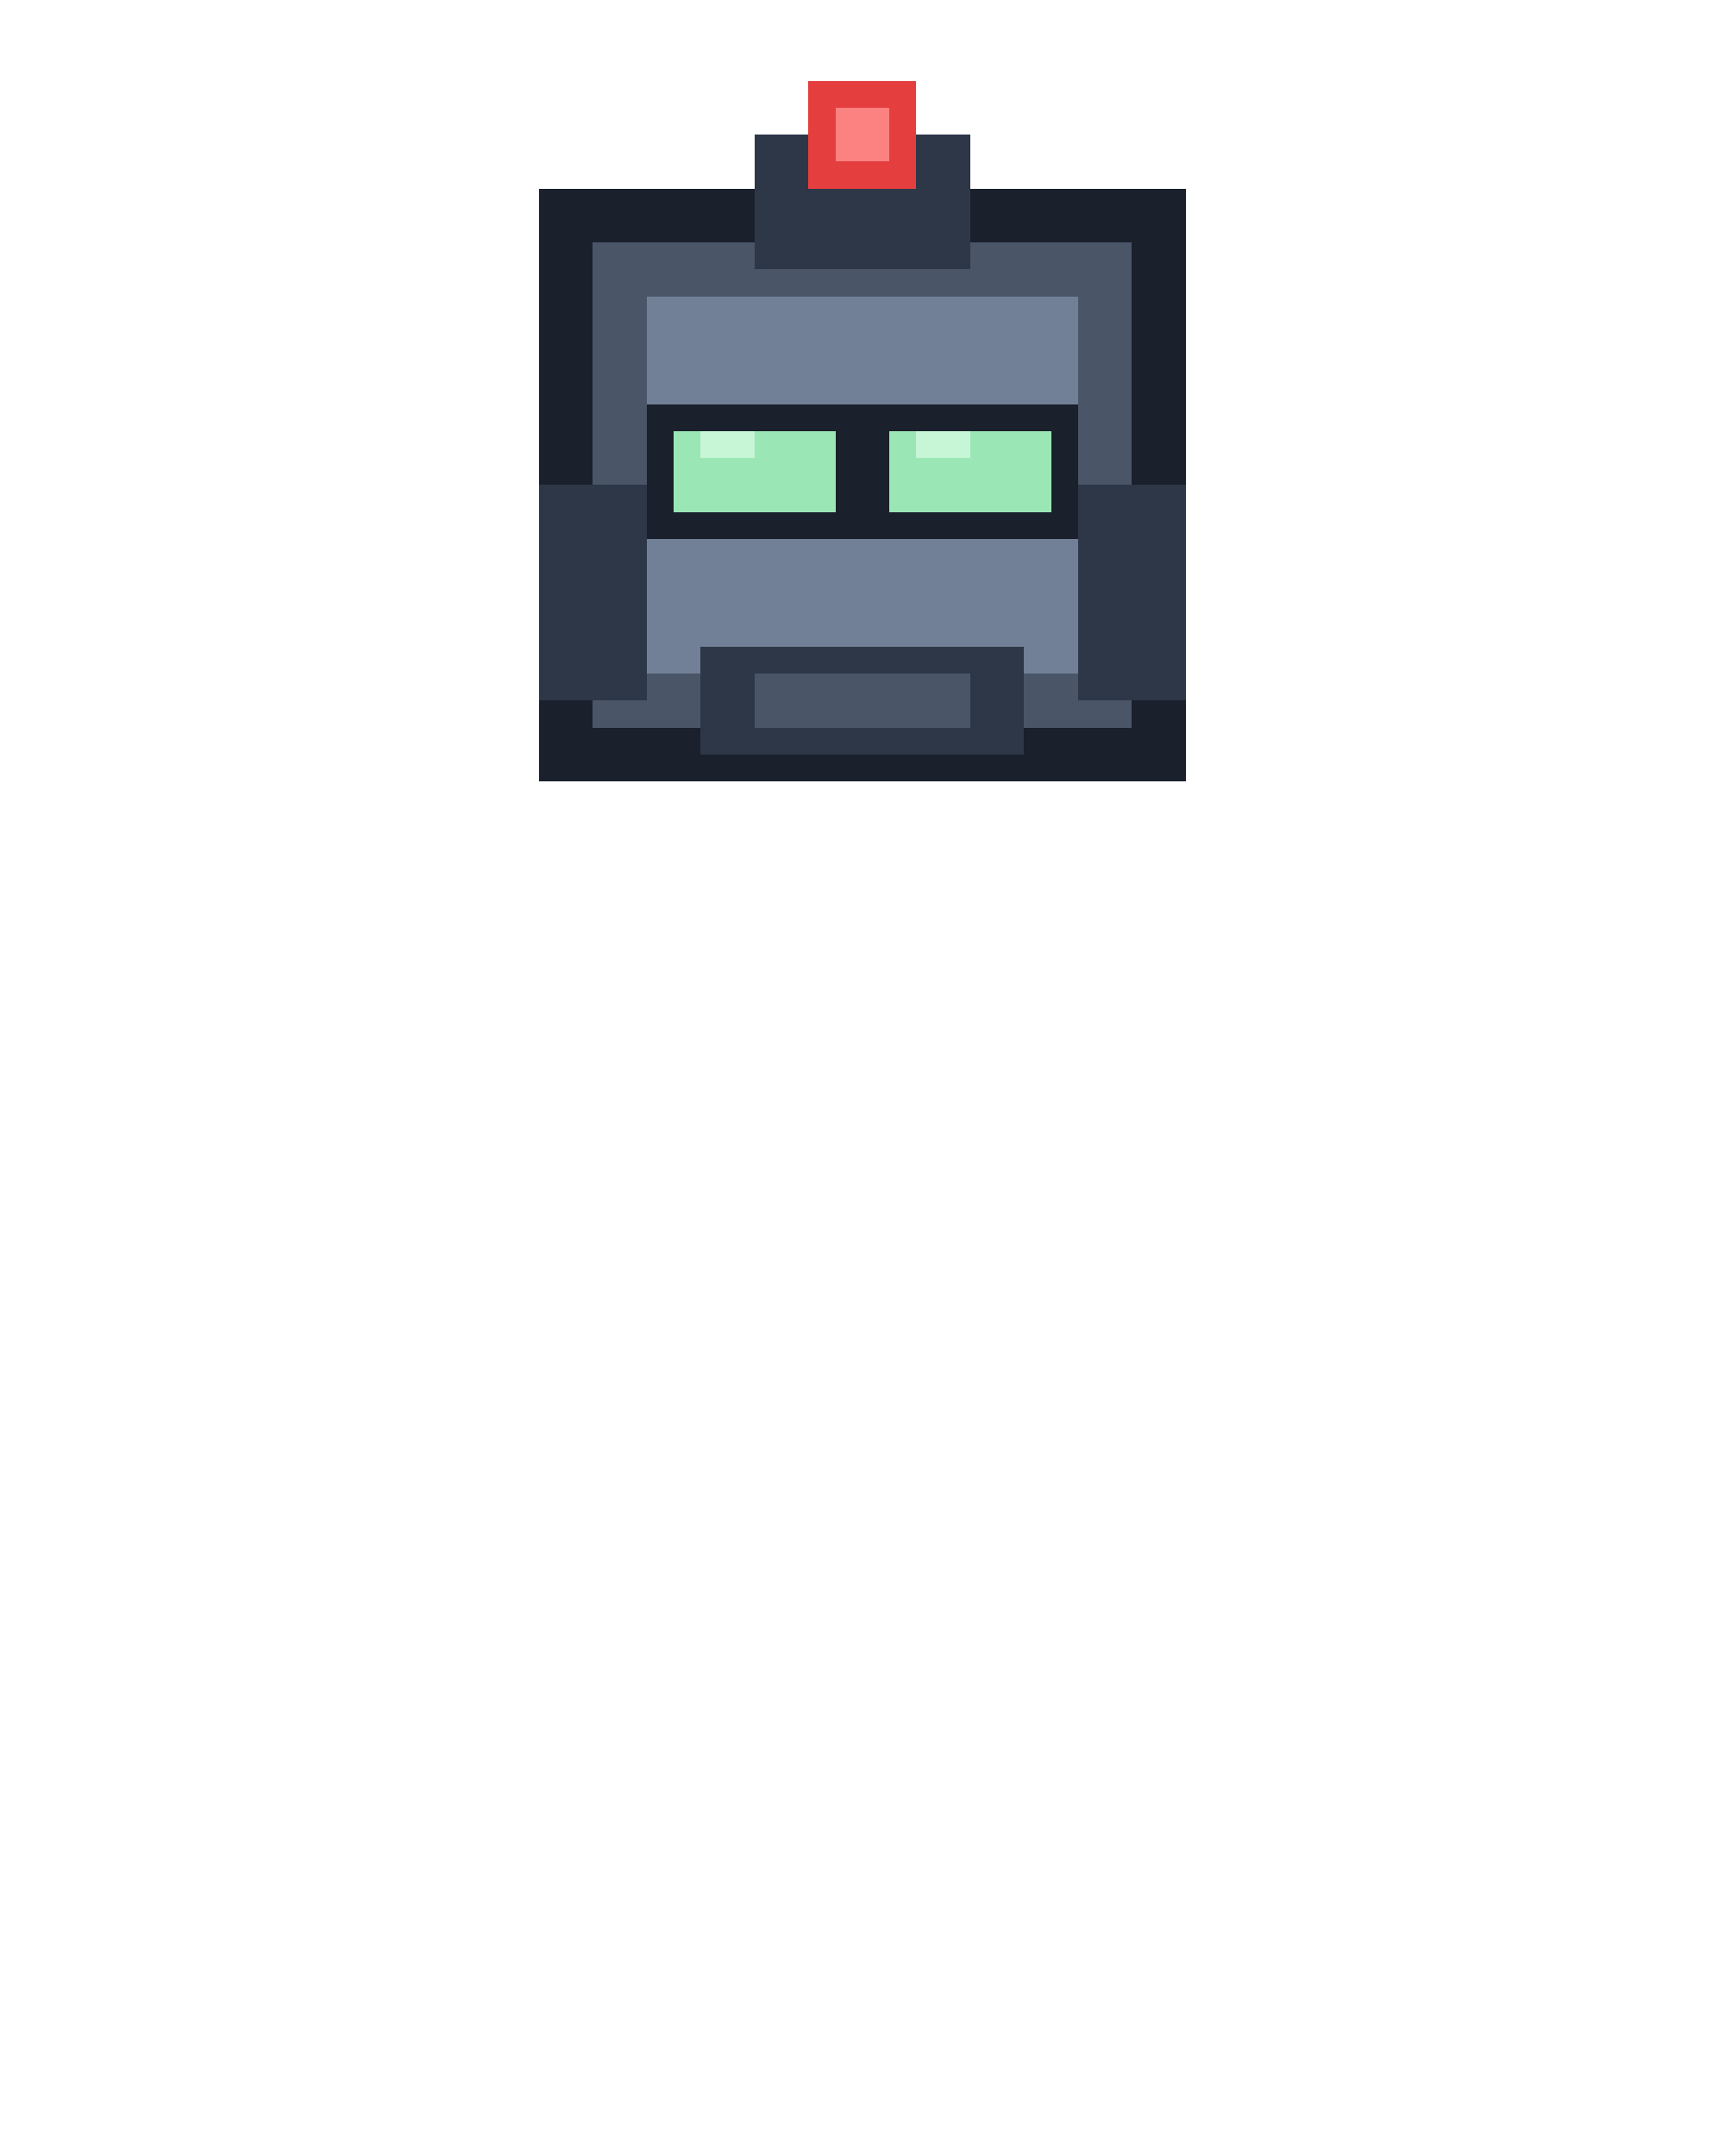
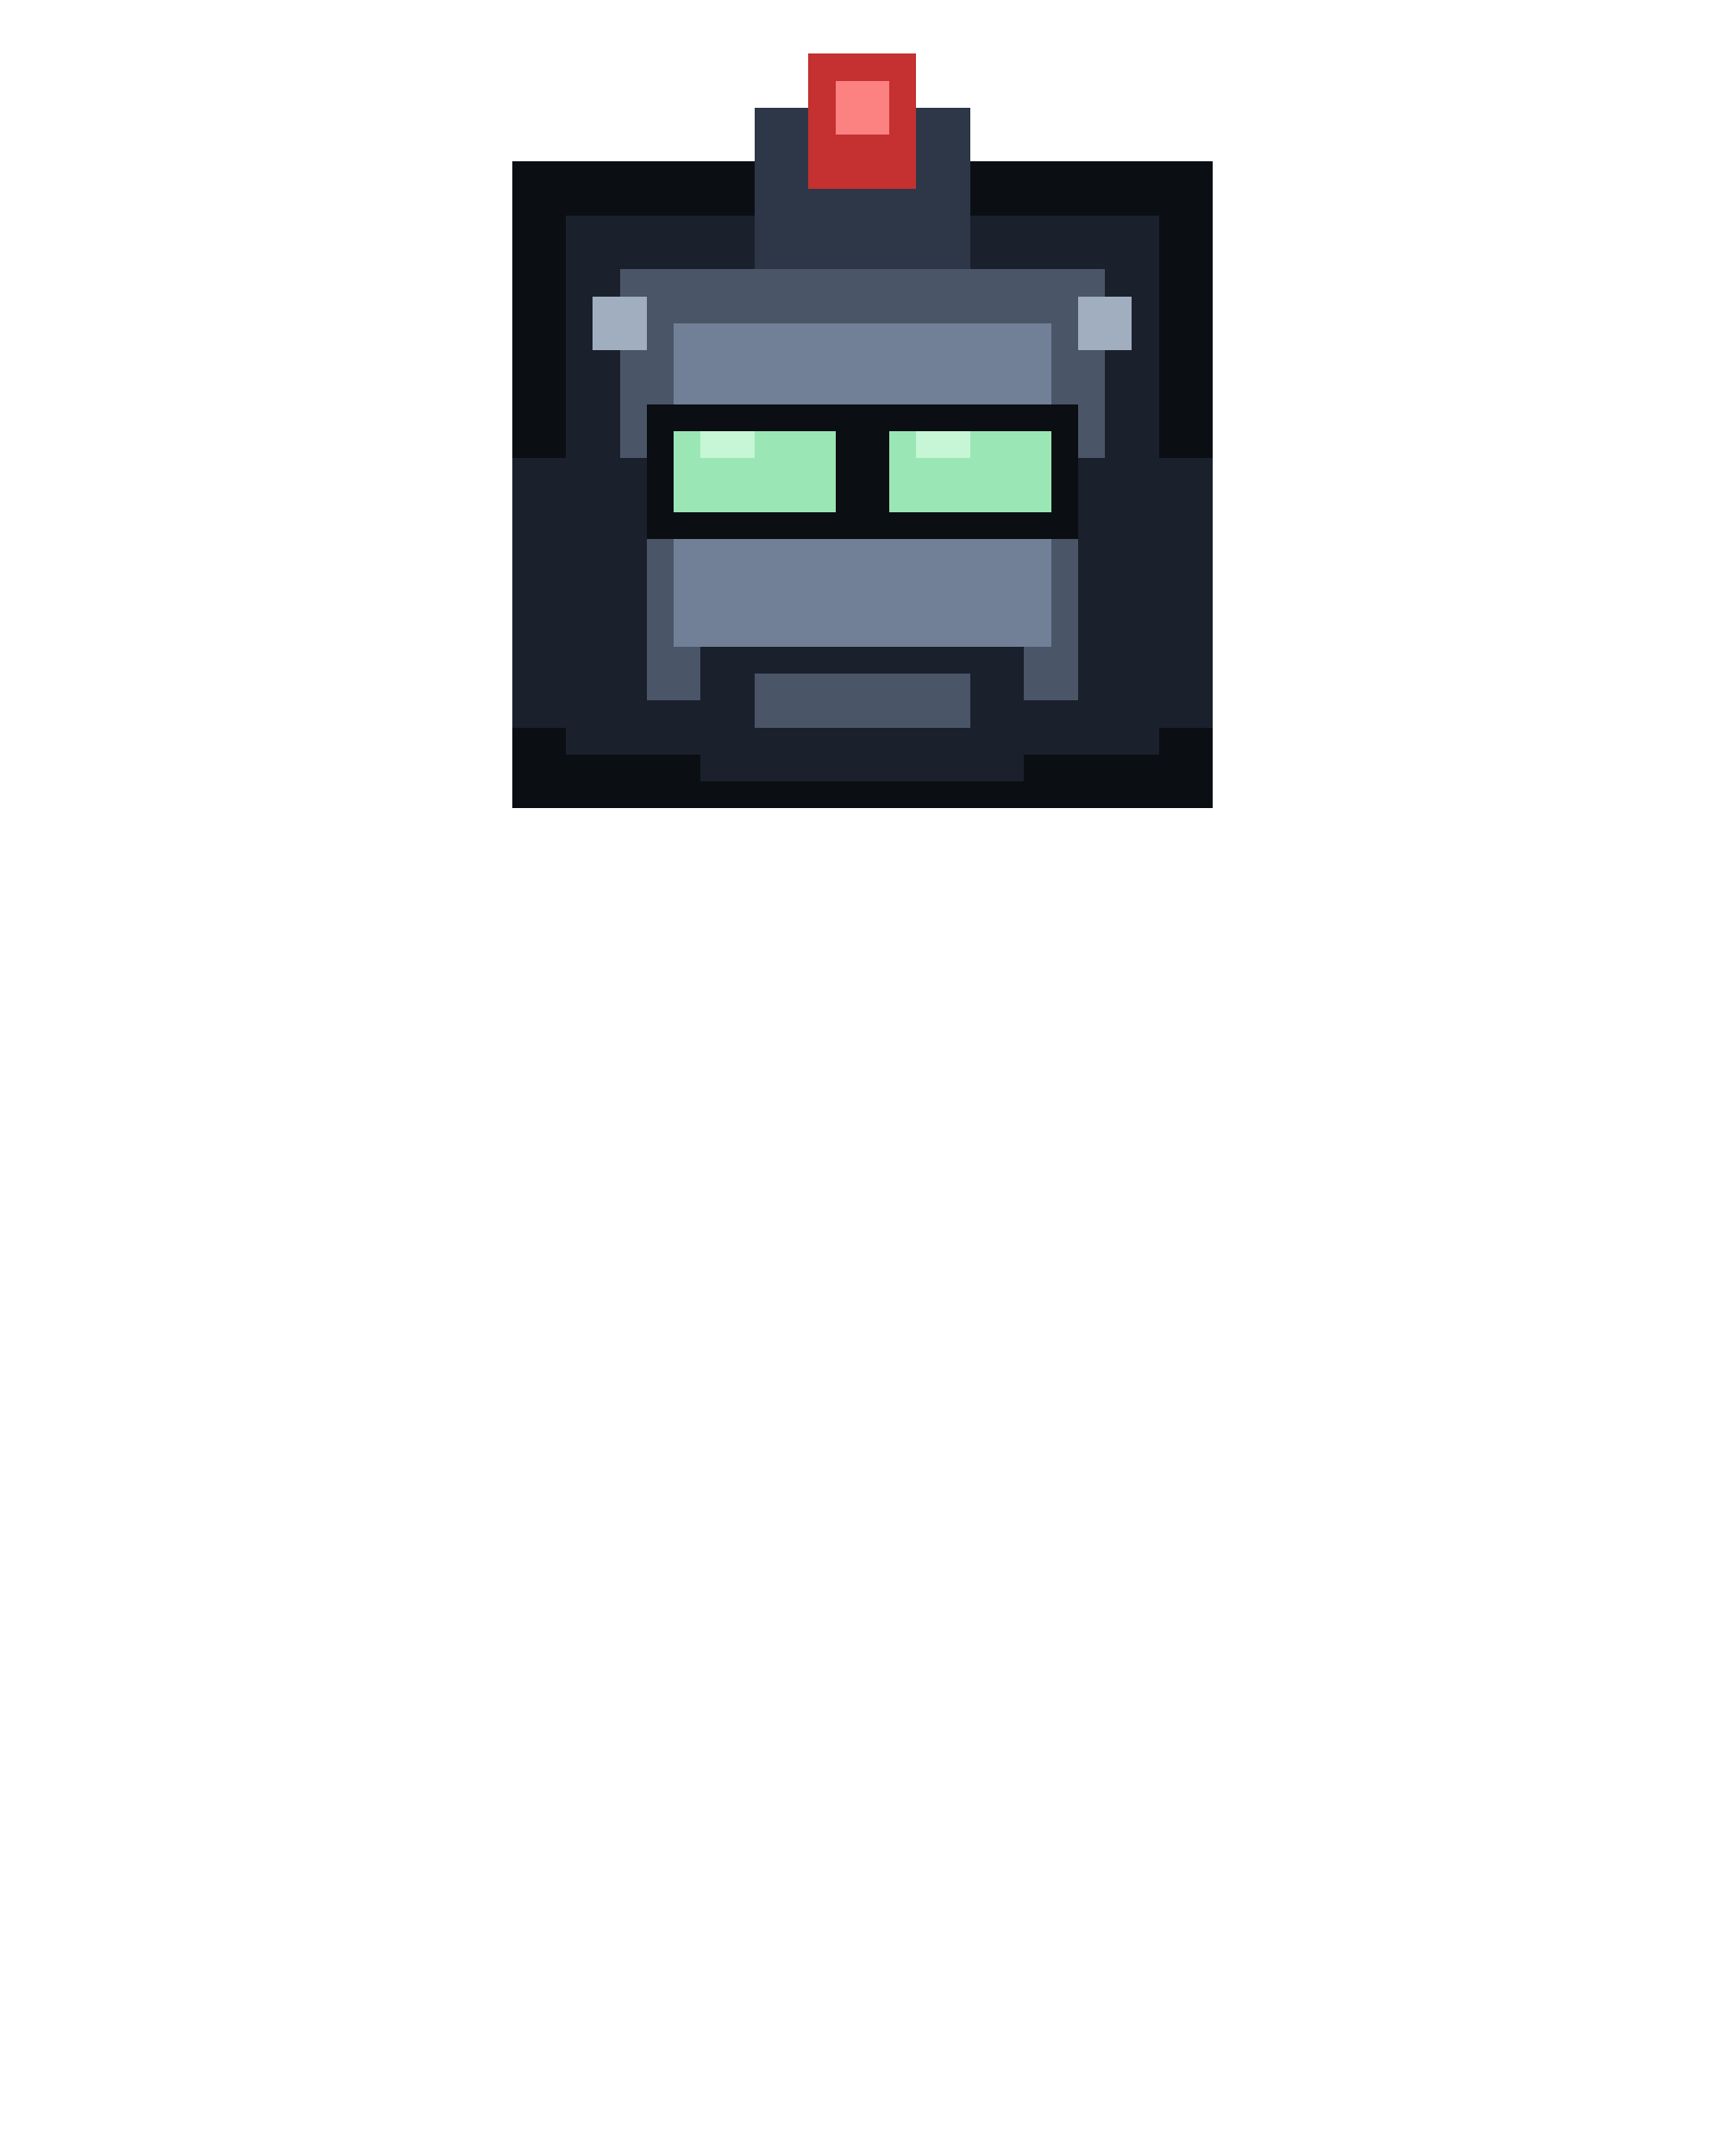
<svg xmlns="http://www.w3.org/2000/svg" viewBox="0 0 64 80" shape-rendering="crispEdges">
-   <rect x="20" y="7" width="24" height="22" fill="#1a202c" />
-   <rect x="22" y="9" width="20" height="18" fill="#4a5568" />
-   <rect x="24" y="11" width="16" height="14" fill="#718096" />
-   <rect x="28" y="5" width="8" height="5" fill="#2d3748" />
-   <rect x="30" y="3" width="4" height="4" fill="#e53e3e" />
-   <rect x="31" y="4" width="2" height="2" fill="#fc8181" />
-   <rect x="24" y="15" width="16" height="5" fill="#1a202c" />
+   <rect x="19" y="6" width="26" height="24" fill="#0b0f14" />
+   <rect x="21" y="8" width="22" height="20" fill="#1a202c" />
+   <rect x="23" y="10" width="18" height="16" fill="#4a5568" />
+   <rect x="25" y="12" width="14" height="12" fill="#718096" />
+   <rect x="28" y="4" width="8" height="6" fill="#2d3748" />
+   <rect x="30" y="2" width="4" height="5" fill="#c53030" />
+   <rect x="31" y="3" width="2" height="2" fill="#fc8181" />
+   <rect x="24" y="15" width="16" height="5" fill="#0b0f14" />
  <rect x="25" y="16" width="6" height="3" fill="#9ae6b4" />
  <rect x="33" y="16" width="6" height="3" fill="#9ae6b4" />
  <rect x="26" y="16" width="2" height="1" fill="#c6f6d5" />
  <rect x="34" y="16" width="2" height="1" fill="#c6f6d5" />
-   <rect x="20" y="18" width="4" height="8" fill="#2d3748" />
-   <rect x="40" y="18" width="4" height="8" fill="#2d3748" />
-   <rect x="26" y="24" width="12" height="4" fill="#2d3748" />
+   <rect x="19" y="17" width="5" height="10" fill="#1a202c" />
+   <rect x="40" y="17" width="5" height="10" fill="#1a202c" />
+   <rect x="26" y="24" width="12" height="5" fill="#1a202c" />
  <rect x="28" y="25" width="8" height="2" fill="#4a5568" />
+   <rect x="22" y="11" width="2" height="2" fill="#a0aec0" />
+   <rect x="40" y="11" width="2" height="2" fill="#a0aec0" />
</svg>
